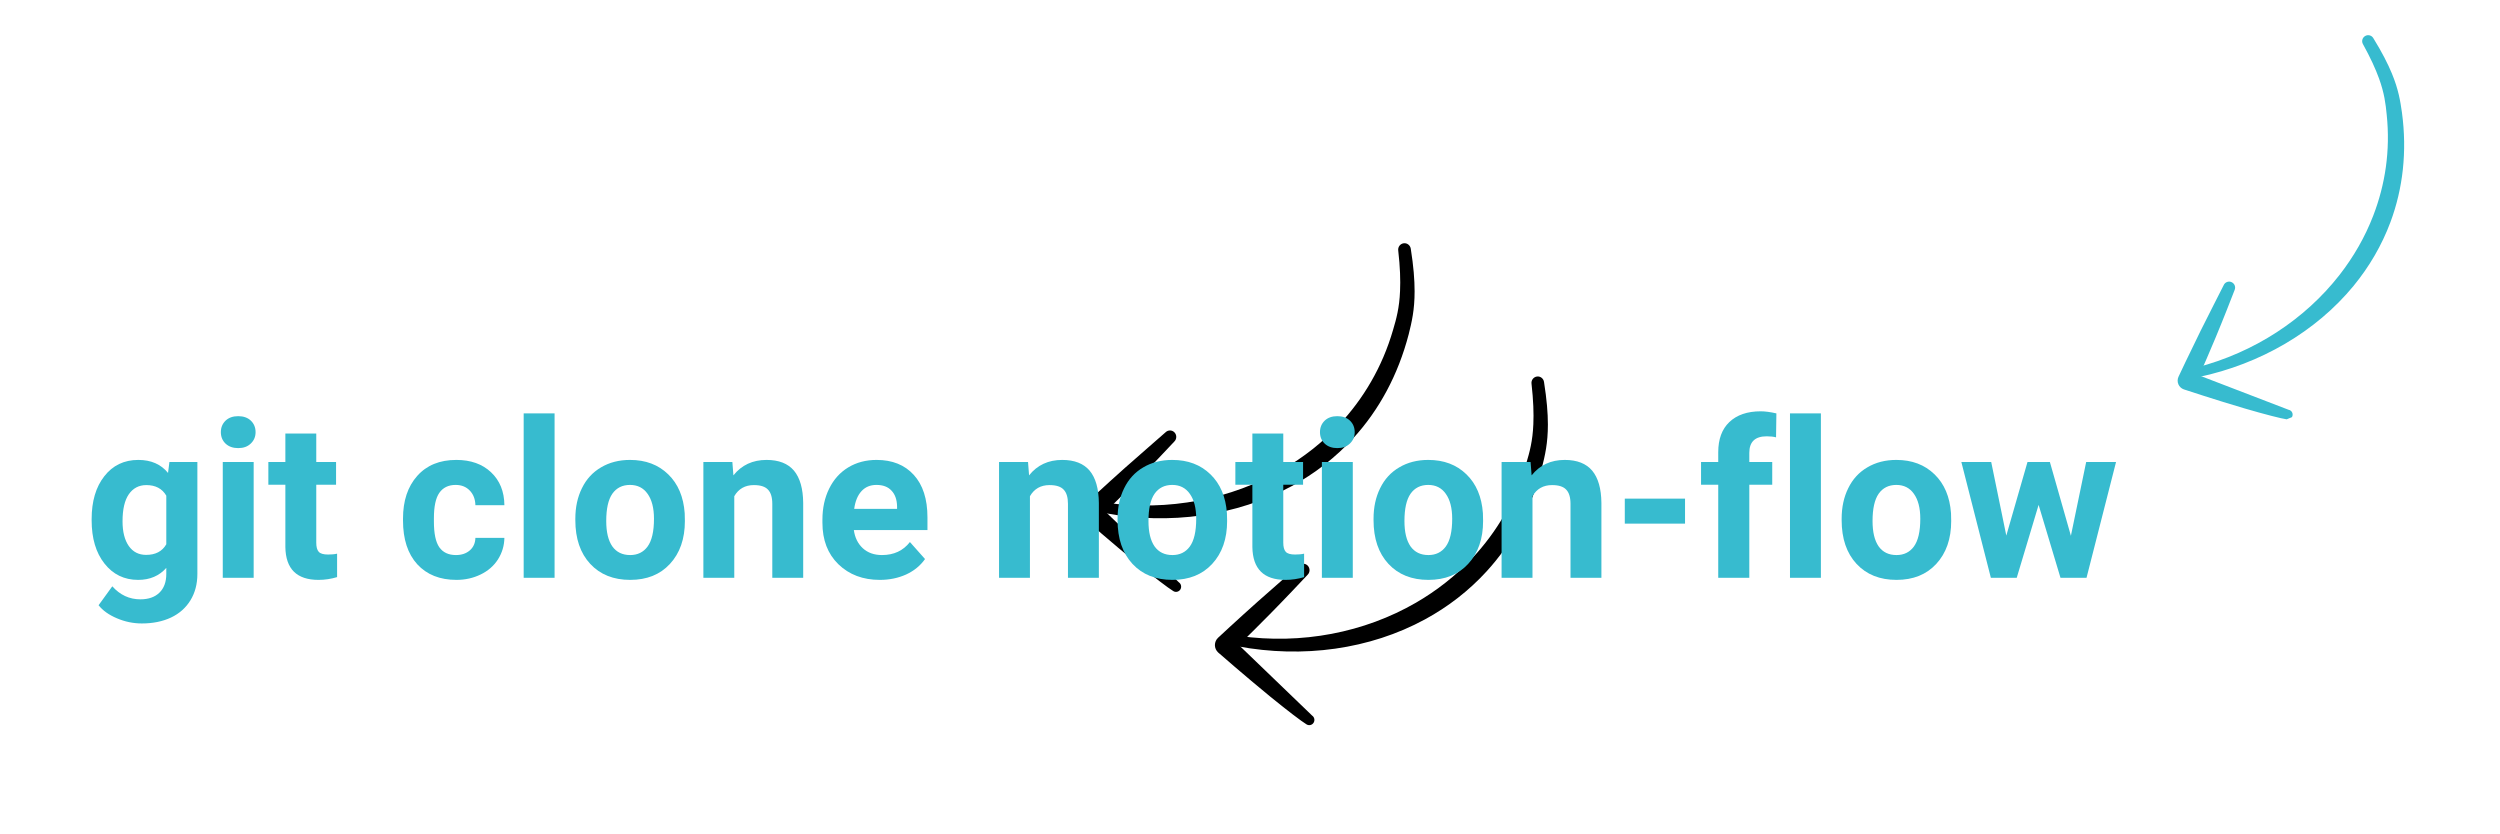
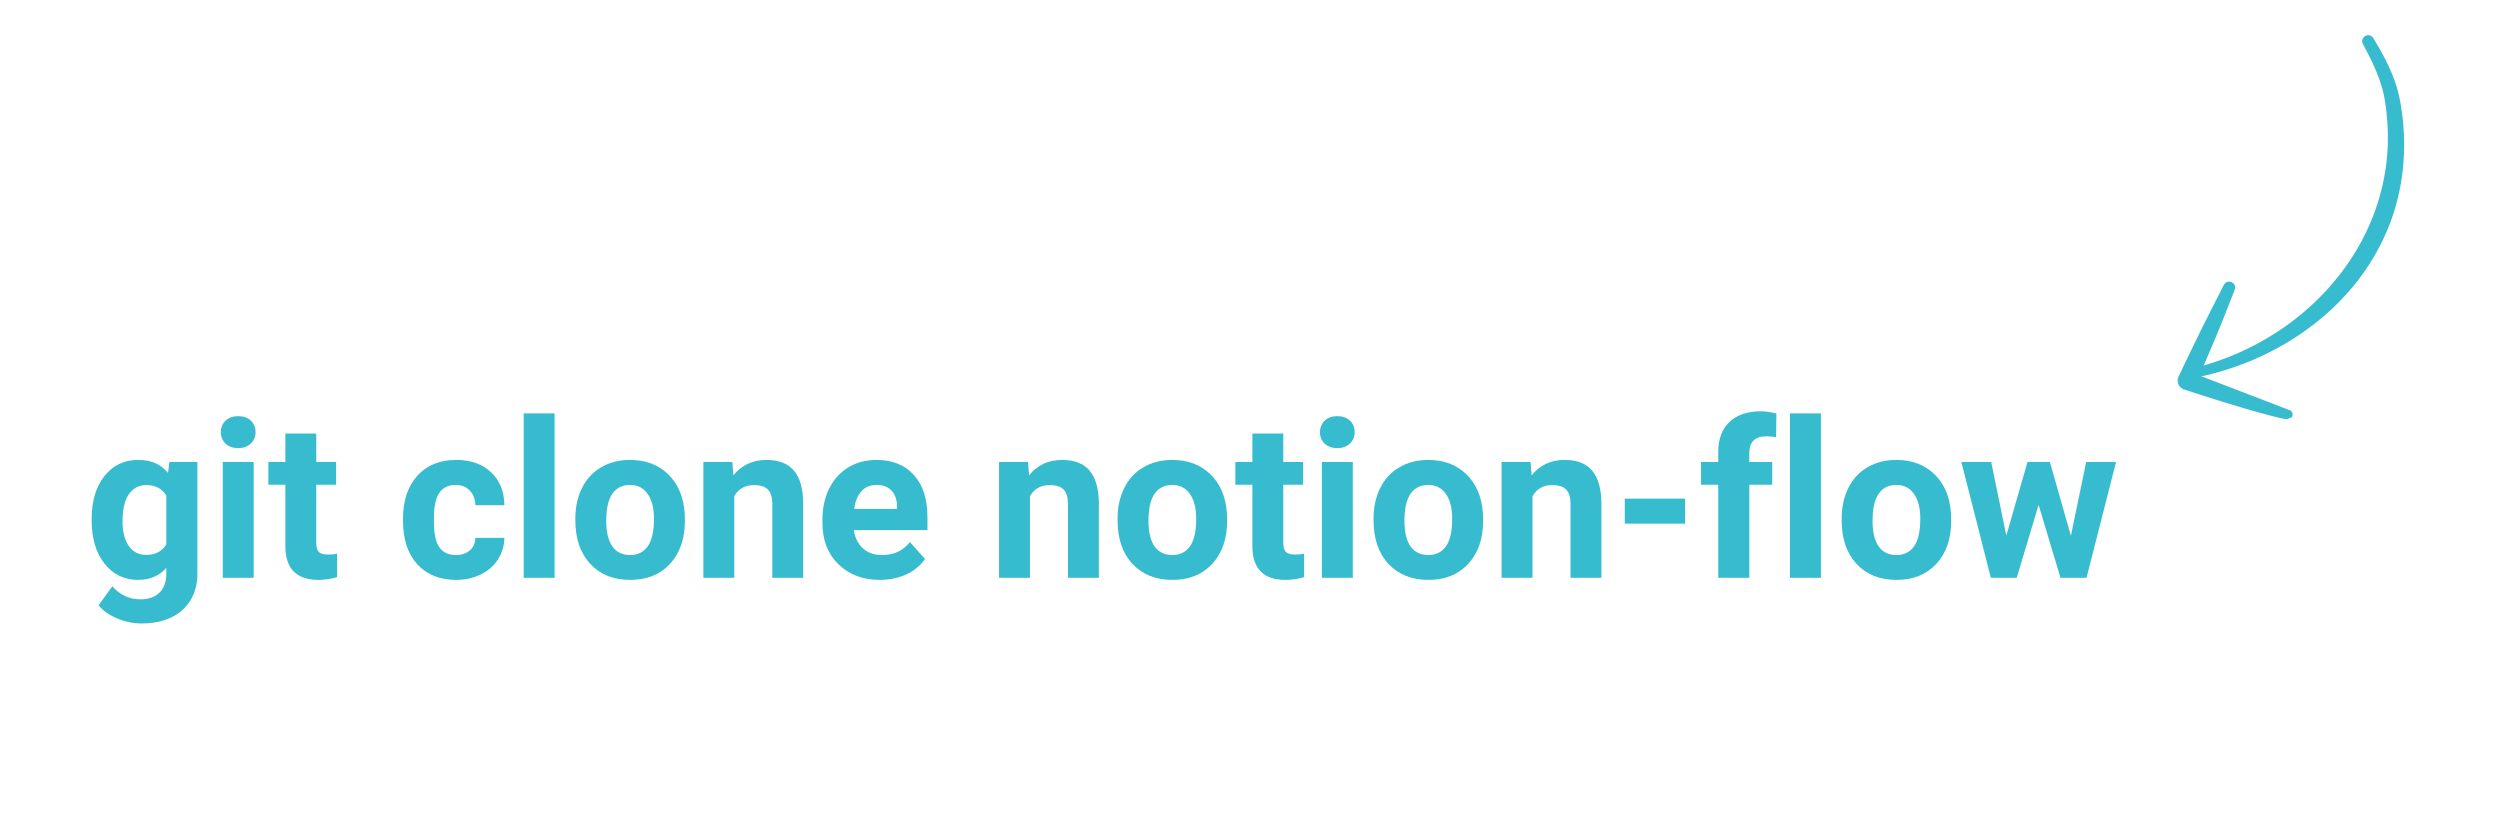
<svg xmlns="http://www.w3.org/2000/svg" width="300" zoomAndPan="magnify" viewBox="0 0 224.88 75" height="100" preserveAspectRatio="xMidYMid meet" version="1.0">
  <defs>
    <g />
-     <clipPath id="b162ac257b">
-       <path d="M 98 21.852 L 127.266 21.852 L 127.266 47 L 98 47 Z M 98 21.852 " clip-rule="nonzero" />
-     </clipPath>
-     <clipPath id="37f114ee42">
-       <path d="M 97.281 38 L 107 38 L 107 53.336 L 97.281 53.336 Z M 97.281 38 " clip-rule="nonzero" />
-     </clipPath>
-     <clipPath id="5ed6761d90">
-       <path d="M 110 33.844 L 139.258 33.844 L 139.258 59 L 110 59 Z M 110 33.844 " clip-rule="nonzero" />
-     </clipPath>
-     <clipPath id="33bb4137f4">
-       <path d="M 109.273 50 L 119 50 L 119 65.328 L 109.273 65.328 Z M 109.273 50 " clip-rule="nonzero" />
-     </clipPath>
-     <clipPath id="d223100b9f">
+     <clipPath id="73cfa3734d">
      <path d="M 197 3 L 217 3 L 217 34 L 197 34 Z M 197 3 " clip-rule="nonzero" />
    </clipPath>
-     <clipPath id="4e49c27b48">
+     <clipPath id="56cd7a3397">
      <path d="M 187.359 13.703 L 213.688 2.832 L 224.844 29.852 L 198.516 40.723 Z M 187.359 13.703 " clip-rule="nonzero" />
    </clipPath>
-     <clipPath id="291b5b2093">
+     <clipPath id="334a292cd4">
      <path d="M 187.359 13.703 L 213.688 2.832 L 224.844 29.852 L 198.516 40.723 Z M 187.359 13.703 " clip-rule="nonzero" />
    </clipPath>
-     <clipPath id="11dad42429">
+     <clipPath id="1f133cc168">
      <path d="M 195 25 L 207 25 L 207 38 L 195 38 Z M 195 25 " clip-rule="nonzero" />
    </clipPath>
-     <clipPath id="9569268d32">
+     <clipPath id="911b408780">
      <path d="M 187.359 13.703 L 213.688 2.832 L 224.844 29.852 L 198.516 40.723 Z M 187.359 13.703 " clip-rule="nonzero" />
    </clipPath>
-     <clipPath id="ae1bc3f800">
+     <clipPath id="be54805ede">
      <path d="M 187.359 13.703 L 213.688 2.832 L 224.844 29.852 L 198.516 40.723 Z M 187.359 13.703 " clip-rule="nonzero" />
    </clipPath>
  </defs>
-   <g clip-path="url(#b162ac257b)">
-     <path fill="#000000" d="M 125.781 22.547 C 125.953 24.051 125.988 25.223 125.945 26.188 C 125.883 27.711 125.609 28.703 125.316 29.688 C 124.34 33.062 122.633 35.895 120.48 38.207 C 118.984 39.812 117.262 41.16 115.375 42.254 C 110.742 44.934 105.113 46.035 99.461 45.242 C 99.207 45.199 98.973 45.375 98.93 45.629 C 98.891 45.887 99.059 46.129 99.312 46.168 C 105.223 47.277 111.234 46.441 116.191 43.754 C 118.262 42.629 120.148 41.176 121.75 39.418 C 124.051 36.902 125.766 33.758 126.723 30.086 C 126.996 28.992 127.258 27.887 127.254 26.215 C 127.254 25.195 127.16 23.965 126.91 22.387 C 126.863 22.074 126.578 21.852 126.27 21.895 C 125.957 21.938 125.738 22.23 125.781 22.547 Z M 125.781 22.547 " fill-opacity="1" fill-rule="evenodd" />
-   </g>
-   <g clip-path="url(#37f114ee42)">
-     <path fill="#000000" d="M 104.844 38.902 C 104.152 39.523 102.633 40.82 101.176 42.117 C 99.324 43.77 97.566 45.406 97.566 45.406 C 97.387 45.578 97.285 45.816 97.289 46.066 C 97.289 46.316 97.395 46.555 97.578 46.723 C 97.578 46.723 100.027 48.871 102.242 50.68 C 103.723 51.887 105.094 52.934 105.527 53.191 C 105.738 53.336 106.027 53.273 106.168 53.059 C 106.305 52.84 106.25 52.551 106.035 52.406 L 99.441 46.059 C 100.105 45.41 101.172 44.363 102.242 43.277 C 103.617 41.883 104.992 40.418 105.633 39.734 C 105.855 39.516 105.863 39.148 105.645 38.918 C 105.43 38.688 105.07 38.684 104.844 38.902 Z M 104.844 38.902 " fill-opacity="1" fill-rule="evenodd" />
-   </g>
-   <g clip-path="url(#5ed6761d90)">
-     <path fill="#000000" d="M 137.777 34.539 C 137.945 36.043 137.984 37.215 137.941 38.18 C 137.879 39.703 137.602 40.695 137.309 41.684 C 136.332 45.059 134.629 47.887 132.477 50.199 C 130.977 51.805 129.254 53.156 127.371 54.246 C 122.734 56.926 117.109 58.031 111.453 57.234 C 111.203 57.195 110.965 57.367 110.926 57.625 C 110.883 57.879 111.055 58.121 111.305 58.164 C 117.219 59.273 123.23 58.438 128.184 55.746 C 130.258 54.621 132.141 53.168 133.746 51.41 C 136.043 48.895 137.762 45.754 138.715 42.082 C 138.992 40.984 139.25 39.883 139.25 38.207 C 139.25 37.191 139.152 35.957 138.902 34.383 C 138.859 34.066 138.574 33.844 138.262 33.887 C 137.949 33.934 137.734 34.223 137.777 34.539 Z M 137.777 34.539 " fill-opacity="1" fill-rule="evenodd" />
-   </g>
-   <g clip-path="url(#33bb4137f4)">
-     <path fill="#000000" d="M 116.84 50.898 C 116.145 51.516 114.625 52.812 113.172 54.113 C 111.316 55.766 109.562 57.402 109.562 57.402 C 109.383 57.57 109.281 57.812 109.281 58.062 C 109.281 58.312 109.391 58.551 109.57 58.719 C 109.57 58.719 112.023 60.863 114.234 62.672 C 115.715 63.883 117.09 64.93 117.52 65.188 C 117.734 65.328 118.023 65.27 118.16 65.051 C 118.301 64.836 118.242 64.543 118.027 64.398 L 111.434 58.051 C 112.098 57.406 113.164 56.359 114.234 55.27 C 115.609 53.875 116.988 52.41 117.625 51.73 C 117.852 51.508 117.855 51.145 117.641 50.914 C 117.426 50.684 117.062 50.676 116.84 50.898 Z M 116.84 50.898 " fill-opacity="1" fill-rule="evenodd" />
-   </g>
-   <g clip-path="url(#d223100b9f)">
-     <g clip-path="url(#4e49c27b48)">
-       <g clip-path="url(#291b5b2093)">
+   <g clip-path="url(#73cfa3734d)">
+     <g clip-path="url(#56cd7a3397)">
+       <g clip-path="url(#334a292cd4)">
        <path fill="#37bbcf" d="M 212.609 3.977 C 213.293 5.215 213.742 6.211 214.051 7.059 C 214.535 8.395 214.648 9.352 214.742 10.309 C 215.086 13.57 214.602 16.629 213.535 19.402 C 212.793 21.332 211.762 23.117 210.5 24.742 C 207.387 28.73 202.848 31.723 197.602 33.082 C 197.367 33.137 197.223 33.375 197.277 33.609 C 197.332 33.848 197.566 33.992 197.805 33.938 C 203.383 32.754 208.359 29.855 211.75 25.742 C 213.164 24.02 214.301 22.086 215.082 19.988 C 216.199 16.984 216.59 13.652 216.117 10.141 C 215.969 9.098 215.805 8.051 215.207 6.609 C 214.844 5.73 214.32 4.703 213.539 3.434 C 213.391 3.176 213.059 3.09 212.801 3.242 C 212.547 3.391 212.457 3.723 212.609 3.977 Z M 212.609 3.977 " fill-opacity="1" fill-rule="evenodd" />
      </g>
    </g>
  </g>
-   <g clip-path="url(#11dad42429)">
-     <g clip-path="url(#9569268d32)">
-       <g clip-path="url(#ae1bc3f800)">
+   <g clip-path="url(#1f133cc168)">
+     <g clip-path="url(#911b408780)">
+       <g clip-path="url(#be54805ede)">
        <path fill="#37bbcf" d="M 200.07 25.668 C 199.684 26.453 198.809 28.121 197.996 29.77 C 196.961 31.863 196.004 33.91 196.004 33.91 C 195.906 34.125 195.902 34.367 195.992 34.582 C 196.082 34.797 196.262 34.965 196.48 35.043 C 196.48 35.043 199.395 36.008 201.98 36.766 C 203.707 37.273 205.285 37.68 205.758 37.742 C 205.992 37.789 206.227 37.633 206.27 37.395 C 206.312 37.156 206.16 36.926 205.922 36.883 L 197.879 33.793 C 198.23 32.996 198.793 31.707 199.344 30.383 C 200.055 28.68 200.738 26.918 201.055 26.102 C 201.176 25.828 201.051 25.512 200.777 25.391 C 200.508 25.27 200.188 25.395 200.07 25.668 Z M 200.07 25.668 " fill-opacity="1" fill-rule="evenodd" />
      </g>
    </g>
  </g>
  <g fill="#37bbcf" fill-opacity="1">
    <g transform="translate(7.515657, 52.00185)">
      <g>
        <path d="M 0.672 -5.281 C 0.672 -6.883 1.051 -8.172 1.812 -9.141 C 2.57 -10.117 3.594 -10.609 4.875 -10.609 C 6.02 -10.609 6.91 -10.219 7.547 -9.438 L 7.672 -10.422 L 10.188 -10.422 L 10.188 -0.344 C 10.188 0.562 9.977 1.352 9.562 2.031 C 9.145 2.707 8.562 3.223 7.812 3.578 C 7.062 3.93 6.188 4.109 5.188 4.109 C 4.414 4.109 3.664 3.953 2.938 3.641 C 2.219 3.336 1.672 2.945 1.297 2.469 L 2.531 0.766 C 3.227 1.547 4.07 1.938 5.062 1.938 C 5.789 1.938 6.359 1.738 6.766 1.344 C 7.18 0.945 7.391 0.383 7.391 -0.344 L 7.391 -0.891 C 6.754 -0.172 5.91 0.188 4.859 0.188 C 3.609 0.188 2.598 -0.301 1.828 -1.281 C 1.055 -2.258 0.672 -3.555 0.672 -5.172 Z M 3.453 -5.078 C 3.453 -4.141 3.641 -3.398 4.016 -2.859 C 4.391 -2.328 4.91 -2.062 5.578 -2.062 C 6.422 -2.062 7.023 -2.379 7.391 -3.016 L 7.391 -7.391 C 7.023 -8.023 6.426 -8.344 5.594 -8.344 C 4.926 -8.344 4.398 -8.066 4.016 -7.516 C 3.641 -6.973 3.453 -6.16 3.453 -5.078 Z M 3.453 -5.078 " />
      </g>
    </g>
  </g>
  <g fill="#37bbcf" fill-opacity="1">
    <g transform="translate(18.76998, 52.00185)">
      <g>
        <path d="M 4 0 L 1.219 0 L 1.219 -10.422 L 4 -10.422 Z M 1.047 -13.109 C 1.047 -13.523 1.188 -13.867 1.469 -14.141 C 1.75 -14.41 2.129 -14.547 2.609 -14.547 C 3.086 -14.547 3.469 -14.41 3.75 -14.141 C 4.031 -13.867 4.172 -13.523 4.172 -13.109 C 4.172 -12.691 4.023 -12.348 3.734 -12.078 C 3.453 -11.805 3.078 -11.672 2.609 -11.672 C 2.141 -11.672 1.758 -11.805 1.469 -12.078 C 1.188 -12.348 1.047 -12.691 1.047 -13.109 Z M 1.047 -13.109 " />
      </g>
    </g>
  </g>
  <g fill="#37bbcf" fill-opacity="1">
    <g transform="translate(23.99761, 52.00185)">
      <g>
        <path d="M 4.406 -12.984 L 4.406 -10.422 L 6.188 -10.422 L 6.188 -8.375 L 4.406 -8.375 L 4.406 -3.172 C 4.406 -2.785 4.477 -2.508 4.625 -2.344 C 4.77 -2.176 5.051 -2.094 5.469 -2.094 C 5.781 -2.094 6.051 -2.117 6.281 -2.172 L 6.281 -0.062 C 5.738 0.102 5.18 0.188 4.609 0.188 C 2.648 0.188 1.656 -0.797 1.625 -2.766 L 1.625 -8.375 L 0.094 -8.375 L 0.094 -10.422 L 1.625 -10.422 L 1.625 -12.984 Z M 4.406 -12.984 " />
      </g>
    </g>
  </g>
  <g fill="#37bbcf" fill-opacity="1">
    <g transform="translate(35.56963, 52.00185)">
      <g>
        <path d="M 5.406 -2.047 C 5.914 -2.047 6.332 -2.188 6.656 -2.469 C 6.977 -2.75 7.145 -3.125 7.156 -3.594 L 9.766 -3.594 C 9.754 -2.895 9.562 -2.25 9.188 -1.656 C 8.812 -1.07 8.289 -0.617 7.625 -0.297 C 6.969 0.023 6.242 0.188 5.453 0.188 C 3.961 0.188 2.785 -0.281 1.922 -1.219 C 1.066 -2.164 0.641 -3.477 0.641 -5.156 L 0.641 -5.328 C 0.641 -6.93 1.066 -8.211 1.922 -9.172 C 2.773 -10.129 3.945 -10.609 5.438 -10.609 C 6.738 -10.609 7.781 -10.238 8.562 -9.5 C 9.352 -8.758 9.754 -7.77 9.766 -6.531 L 7.156 -6.531 C 7.145 -7.07 6.977 -7.508 6.656 -7.844 C 6.332 -8.188 5.906 -8.359 5.375 -8.359 C 4.727 -8.359 4.238 -8.117 3.906 -7.641 C 3.582 -7.172 3.422 -6.41 3.422 -5.359 L 3.422 -5.062 C 3.422 -3.988 3.582 -3.219 3.906 -2.75 C 4.238 -2.281 4.738 -2.047 5.406 -2.047 Z M 5.406 -2.047 " />
      </g>
    </g>
  </g>
  <g fill="#37bbcf" fill-opacity="1">
    <g transform="translate(45.8516, 52.00185)">
      <g>
        <path d="M 4 0 L 1.219 0 L 1.219 -14.797 L 4 -14.797 Z M 4 0 " />
      </g>
    </g>
  </g>
  <g fill="#37bbcf" fill-opacity="1">
    <g transform="translate(51.07923, 52.00185)">
      <g>
        <path d="M 0.641 -5.312 C 0.641 -6.344 0.836 -7.258 1.234 -8.062 C 1.629 -8.875 2.203 -9.5 2.953 -9.938 C 3.703 -10.383 4.57 -10.609 5.562 -10.609 C 6.969 -10.609 8.113 -10.176 9 -9.312 C 9.883 -8.457 10.379 -7.289 10.484 -5.812 L 10.5 -5.109 C 10.5 -3.504 10.051 -2.219 9.156 -1.25 C 8.27 -0.289 7.078 0.188 5.578 0.188 C 4.078 0.188 2.879 -0.289 1.984 -1.25 C 1.086 -2.219 0.641 -3.531 0.641 -5.188 Z M 3.422 -5.109 C 3.422 -4.117 3.602 -3.359 3.969 -2.828 C 4.344 -2.305 4.879 -2.047 5.578 -2.047 C 6.242 -2.047 6.766 -2.301 7.141 -2.812 C 7.523 -3.332 7.719 -4.164 7.719 -5.312 C 7.719 -6.281 7.523 -7.031 7.141 -7.562 C 6.766 -8.094 6.238 -8.359 5.562 -8.359 C 4.875 -8.359 4.344 -8.094 3.969 -7.562 C 3.602 -7.031 3.422 -6.211 3.422 -5.109 Z M 3.422 -5.109 " />
      </g>
    </g>
  </g>
  <g fill="#37bbcf" fill-opacity="1">
    <g transform="translate(62.22765, 52.00185)">
      <g>
        <path d="M 3.625 -10.422 L 3.719 -9.219 C 4.457 -10.145 5.453 -10.609 6.703 -10.609 C 7.805 -10.609 8.629 -10.285 9.172 -9.641 C 9.711 -8.992 9.988 -8.023 10 -6.734 L 10 0 L 7.219 0 L 7.219 -6.656 C 7.219 -7.25 7.086 -7.676 6.828 -7.938 C 6.578 -8.207 6.156 -8.344 5.562 -8.344 C 4.77 -8.344 4.18 -8.008 3.797 -7.344 L 3.797 0 L 1.016 0 L 1.016 -10.422 Z M 3.625 -10.422 " />
      </g>
    </g>
  </g>
  <g fill="#37bbcf" fill-opacity="1">
    <g transform="translate(73.27017, 52.00185)">
      <g>
        <path d="M 5.859 0.188 C 4.336 0.188 3.094 -0.281 2.125 -1.219 C 1.164 -2.156 0.688 -3.398 0.688 -4.953 L 0.688 -5.234 C 0.688 -6.273 0.891 -7.207 1.297 -8.031 C 1.703 -8.852 2.273 -9.488 3.016 -9.938 C 3.754 -10.383 4.602 -10.609 5.562 -10.609 C 6.977 -10.609 8.094 -10.16 8.906 -9.266 C 9.727 -8.367 10.141 -7.094 10.141 -5.438 L 10.141 -4.297 L 3.516 -4.297 C 3.609 -3.617 3.879 -3.07 4.328 -2.656 C 4.773 -2.25 5.348 -2.047 6.047 -2.047 C 7.117 -2.047 7.957 -2.438 8.562 -3.219 L 9.922 -1.688 C 9.504 -1.094 8.938 -0.629 8.219 -0.297 C 7.508 0.023 6.723 0.188 5.859 0.188 Z M 5.547 -8.359 C 4.992 -8.359 4.547 -8.172 4.203 -7.797 C 3.859 -7.422 3.641 -6.891 3.547 -6.203 L 7.406 -6.203 L 7.406 -6.422 C 7.395 -7.035 7.227 -7.508 6.906 -7.844 C 6.594 -8.188 6.141 -8.359 5.547 -8.359 Z M 5.547 -8.359 " />
      </g>
    </g>
  </g>
  <g fill="#37bbcf" fill-opacity="1">
    <g transform="translate(88.83753, 52.00185)">
      <g>
        <path d="M 3.625 -10.422 L 3.719 -9.219 C 4.457 -10.145 5.453 -10.609 6.703 -10.609 C 7.805 -10.609 8.629 -10.285 9.172 -9.641 C 9.711 -8.992 9.988 -8.023 10 -6.734 L 10 0 L 7.219 0 L 7.219 -6.656 C 7.219 -7.25 7.086 -7.676 6.828 -7.938 C 6.578 -8.207 6.156 -8.344 5.562 -8.344 C 4.77 -8.344 4.18 -8.008 3.797 -7.344 L 3.797 0 L 1.016 0 L 1.016 -10.422 Z M 3.625 -10.422 " />
      </g>
    </g>
  </g>
  <g fill="#37bbcf" fill-opacity="1">
    <g transform="translate(99.88005, 52.00185)">
      <g>
        <path d="M 0.641 -5.312 C 0.641 -6.344 0.836 -7.258 1.234 -8.062 C 1.629 -8.875 2.203 -9.5 2.953 -9.938 C 3.703 -10.383 4.57 -10.609 5.562 -10.609 C 6.969 -10.609 8.113 -10.176 9 -9.312 C 9.883 -8.457 10.379 -7.289 10.484 -5.812 L 10.5 -5.109 C 10.5 -3.504 10.051 -2.219 9.156 -1.25 C 8.27 -0.289 7.078 0.188 5.578 0.188 C 4.078 0.188 2.879 -0.289 1.984 -1.25 C 1.086 -2.219 0.641 -3.531 0.641 -5.188 Z M 3.422 -5.109 C 3.422 -4.117 3.602 -3.359 3.969 -2.828 C 4.344 -2.305 4.879 -2.047 5.578 -2.047 C 6.242 -2.047 6.766 -2.301 7.141 -2.812 C 7.523 -3.332 7.719 -4.164 7.719 -5.312 C 7.719 -6.281 7.523 -7.031 7.141 -7.562 C 6.766 -8.094 6.238 -8.359 5.562 -8.359 C 4.875 -8.359 4.344 -8.094 3.969 -7.562 C 3.602 -7.031 3.422 -6.211 3.422 -5.109 Z M 3.422 -5.109 " />
      </g>
    </g>
  </g>
  <g fill="#37bbcf" fill-opacity="1">
    <g transform="translate(111.0285, 52.00185)">
      <g>
        <path d="M 4.406 -12.984 L 4.406 -10.422 L 6.188 -10.422 L 6.188 -8.375 L 4.406 -8.375 L 4.406 -3.172 C 4.406 -2.785 4.477 -2.508 4.625 -2.344 C 4.77 -2.176 5.051 -2.094 5.469 -2.094 C 5.781 -2.094 6.051 -2.117 6.281 -2.172 L 6.281 -0.062 C 5.738 0.102 5.18 0.188 4.609 0.188 C 2.648 0.188 1.656 -0.797 1.625 -2.766 L 1.625 -8.375 L 0.094 -8.375 L 0.094 -10.422 L 1.625 -10.422 L 1.625 -12.984 Z M 4.406 -12.984 " />
      </g>
    </g>
  </g>
  <g fill="#37bbcf" fill-opacity="1">
    <g transform="translate(117.6906, 52.00185)">
      <g>
        <path d="M 4 0 L 1.219 0 L 1.219 -10.422 L 4 -10.422 Z M 1.047 -13.109 C 1.047 -13.523 1.188 -13.867 1.469 -14.141 C 1.75 -14.41 2.129 -14.547 2.609 -14.547 C 3.086 -14.547 3.469 -14.41 3.75 -14.141 C 4.031 -13.867 4.172 -13.523 4.172 -13.109 C 4.172 -12.691 4.023 -12.348 3.734 -12.078 C 3.453 -11.805 3.078 -11.672 2.609 -11.672 C 2.141 -11.672 1.758 -11.805 1.469 -12.078 C 1.188 -12.348 1.047 -12.691 1.047 -13.109 Z M 1.047 -13.109 " />
      </g>
    </g>
  </g>
  <g fill="#37bbcf" fill-opacity="1">
    <g transform="translate(122.9182, 52.00185)">
      <g>
        <path d="M 0.641 -5.312 C 0.641 -6.344 0.836 -7.258 1.234 -8.062 C 1.629 -8.875 2.203 -9.5 2.953 -9.938 C 3.703 -10.383 4.57 -10.609 5.562 -10.609 C 6.969 -10.609 8.113 -10.176 9 -9.312 C 9.883 -8.457 10.379 -7.289 10.484 -5.812 L 10.5 -5.109 C 10.5 -3.504 10.051 -2.219 9.156 -1.25 C 8.27 -0.289 7.078 0.188 5.578 0.188 C 4.078 0.188 2.879 -0.289 1.984 -1.25 C 1.086 -2.219 0.641 -3.531 0.641 -5.188 Z M 3.422 -5.109 C 3.422 -4.117 3.602 -3.359 3.969 -2.828 C 4.344 -2.305 4.879 -2.047 5.578 -2.047 C 6.242 -2.047 6.766 -2.301 7.141 -2.812 C 7.523 -3.332 7.719 -4.164 7.719 -5.312 C 7.719 -6.281 7.523 -7.031 7.141 -7.562 C 6.766 -8.094 6.238 -8.359 5.562 -8.359 C 4.875 -8.359 4.344 -8.094 3.969 -7.562 C 3.602 -7.031 3.422 -6.211 3.422 -5.109 Z M 3.422 -5.109 " />
      </g>
    </g>
  </g>
  <g fill="#37bbcf" fill-opacity="1">
    <g transform="translate(134.0666, 52.00185)">
      <g>
        <path d="M 3.625 -10.422 L 3.719 -9.219 C 4.457 -10.145 5.453 -10.609 6.703 -10.609 C 7.805 -10.609 8.629 -10.285 9.172 -9.641 C 9.711 -8.992 9.988 -8.023 10 -6.734 L 10 0 L 7.219 0 L 7.219 -6.656 C 7.219 -7.25 7.086 -7.676 6.828 -7.938 C 6.578 -8.207 6.156 -8.344 5.562 -8.344 C 4.77 -8.344 4.18 -8.008 3.797 -7.344 L 3.797 0 L 1.016 0 L 1.016 -10.422 Z M 3.625 -10.422 " />
      </g>
    </g>
  </g>
  <g fill="#37bbcf" fill-opacity="1">
    <g transform="translate(145.1091, 52.00185)">
      <g>
        <path d="M 6.484 -4.875 L 1.062 -4.875 L 1.062 -7.125 L 6.484 -7.125 Z M 6.484 -4.875 " />
      </g>
    </g>
  </g>
  <g fill="#37bbcf" fill-opacity="1">
    <g transform="translate(152.7532, 52.00185)">
      <g>
        <path d="M 1.828 0 L 1.828 -8.375 L 0.281 -8.375 L 0.281 -10.422 L 1.828 -10.422 L 1.828 -11.297 C 1.828 -12.473 2.16 -13.379 2.828 -14.016 C 3.504 -14.66 4.445 -14.984 5.656 -14.984 C 6.039 -14.984 6.508 -14.922 7.062 -14.797 L 7.031 -12.641 C 6.801 -12.703 6.52 -12.734 6.188 -12.734 C 5.145 -12.734 4.625 -12.238 4.625 -11.25 L 4.625 -10.422 L 6.688 -10.422 L 6.688 -8.375 L 4.625 -8.375 L 4.625 0 Z M 1.828 0 " />
      </g>
    </g>
  </g>
  <g fill="#37bbcf" fill-opacity="1">
    <g transform="translate(159.8197, 52.00185)">
      <g>
        <path d="M 4 0 L 1.219 0 L 1.219 -14.797 L 4 -14.797 Z M 4 0 " />
      </g>
    </g>
  </g>
  <g fill="#37bbcf" fill-opacity="1">
    <g transform="translate(165.0473, 52.00185)">
      <g>
        <path d="M 0.641 -5.312 C 0.641 -6.344 0.836 -7.258 1.234 -8.062 C 1.629 -8.875 2.203 -9.5 2.953 -9.938 C 3.703 -10.383 4.57 -10.609 5.562 -10.609 C 6.969 -10.609 8.113 -10.176 9 -9.312 C 9.883 -8.457 10.379 -7.289 10.484 -5.812 L 10.5 -5.109 C 10.5 -3.504 10.051 -2.219 9.156 -1.25 C 8.27 -0.289 7.078 0.188 5.578 0.188 C 4.078 0.188 2.879 -0.289 1.984 -1.25 C 1.086 -2.219 0.641 -3.531 0.641 -5.188 Z M 3.422 -5.109 C 3.422 -4.117 3.602 -3.359 3.969 -2.828 C 4.344 -2.305 4.879 -2.047 5.578 -2.047 C 6.242 -2.047 6.766 -2.301 7.141 -2.812 C 7.523 -3.332 7.719 -4.164 7.719 -5.312 C 7.719 -6.281 7.523 -7.031 7.141 -7.562 C 6.766 -8.094 6.238 -8.359 5.562 -8.359 C 4.875 -8.359 4.344 -8.094 3.969 -7.562 C 3.602 -7.031 3.422 -6.211 3.422 -5.109 Z M 3.422 -5.109 " />
      </g>
    </g>
  </g>
  <g fill="#37bbcf" fill-opacity="1">
    <g transform="translate(176.1957, 52.00185)">
      <g>
        <path d="M 10.125 -3.781 L 11.5 -10.422 L 14.188 -10.422 L 11.531 0 L 9.188 0 L 7.219 -6.562 L 5.25 0 L 2.922 0 L 0.266 -10.422 L 2.953 -10.422 L 4.312 -3.797 L 6.219 -10.422 L 8.234 -10.422 Z M 10.125 -3.781 " />
      </g>
    </g>
  </g>
</svg>
